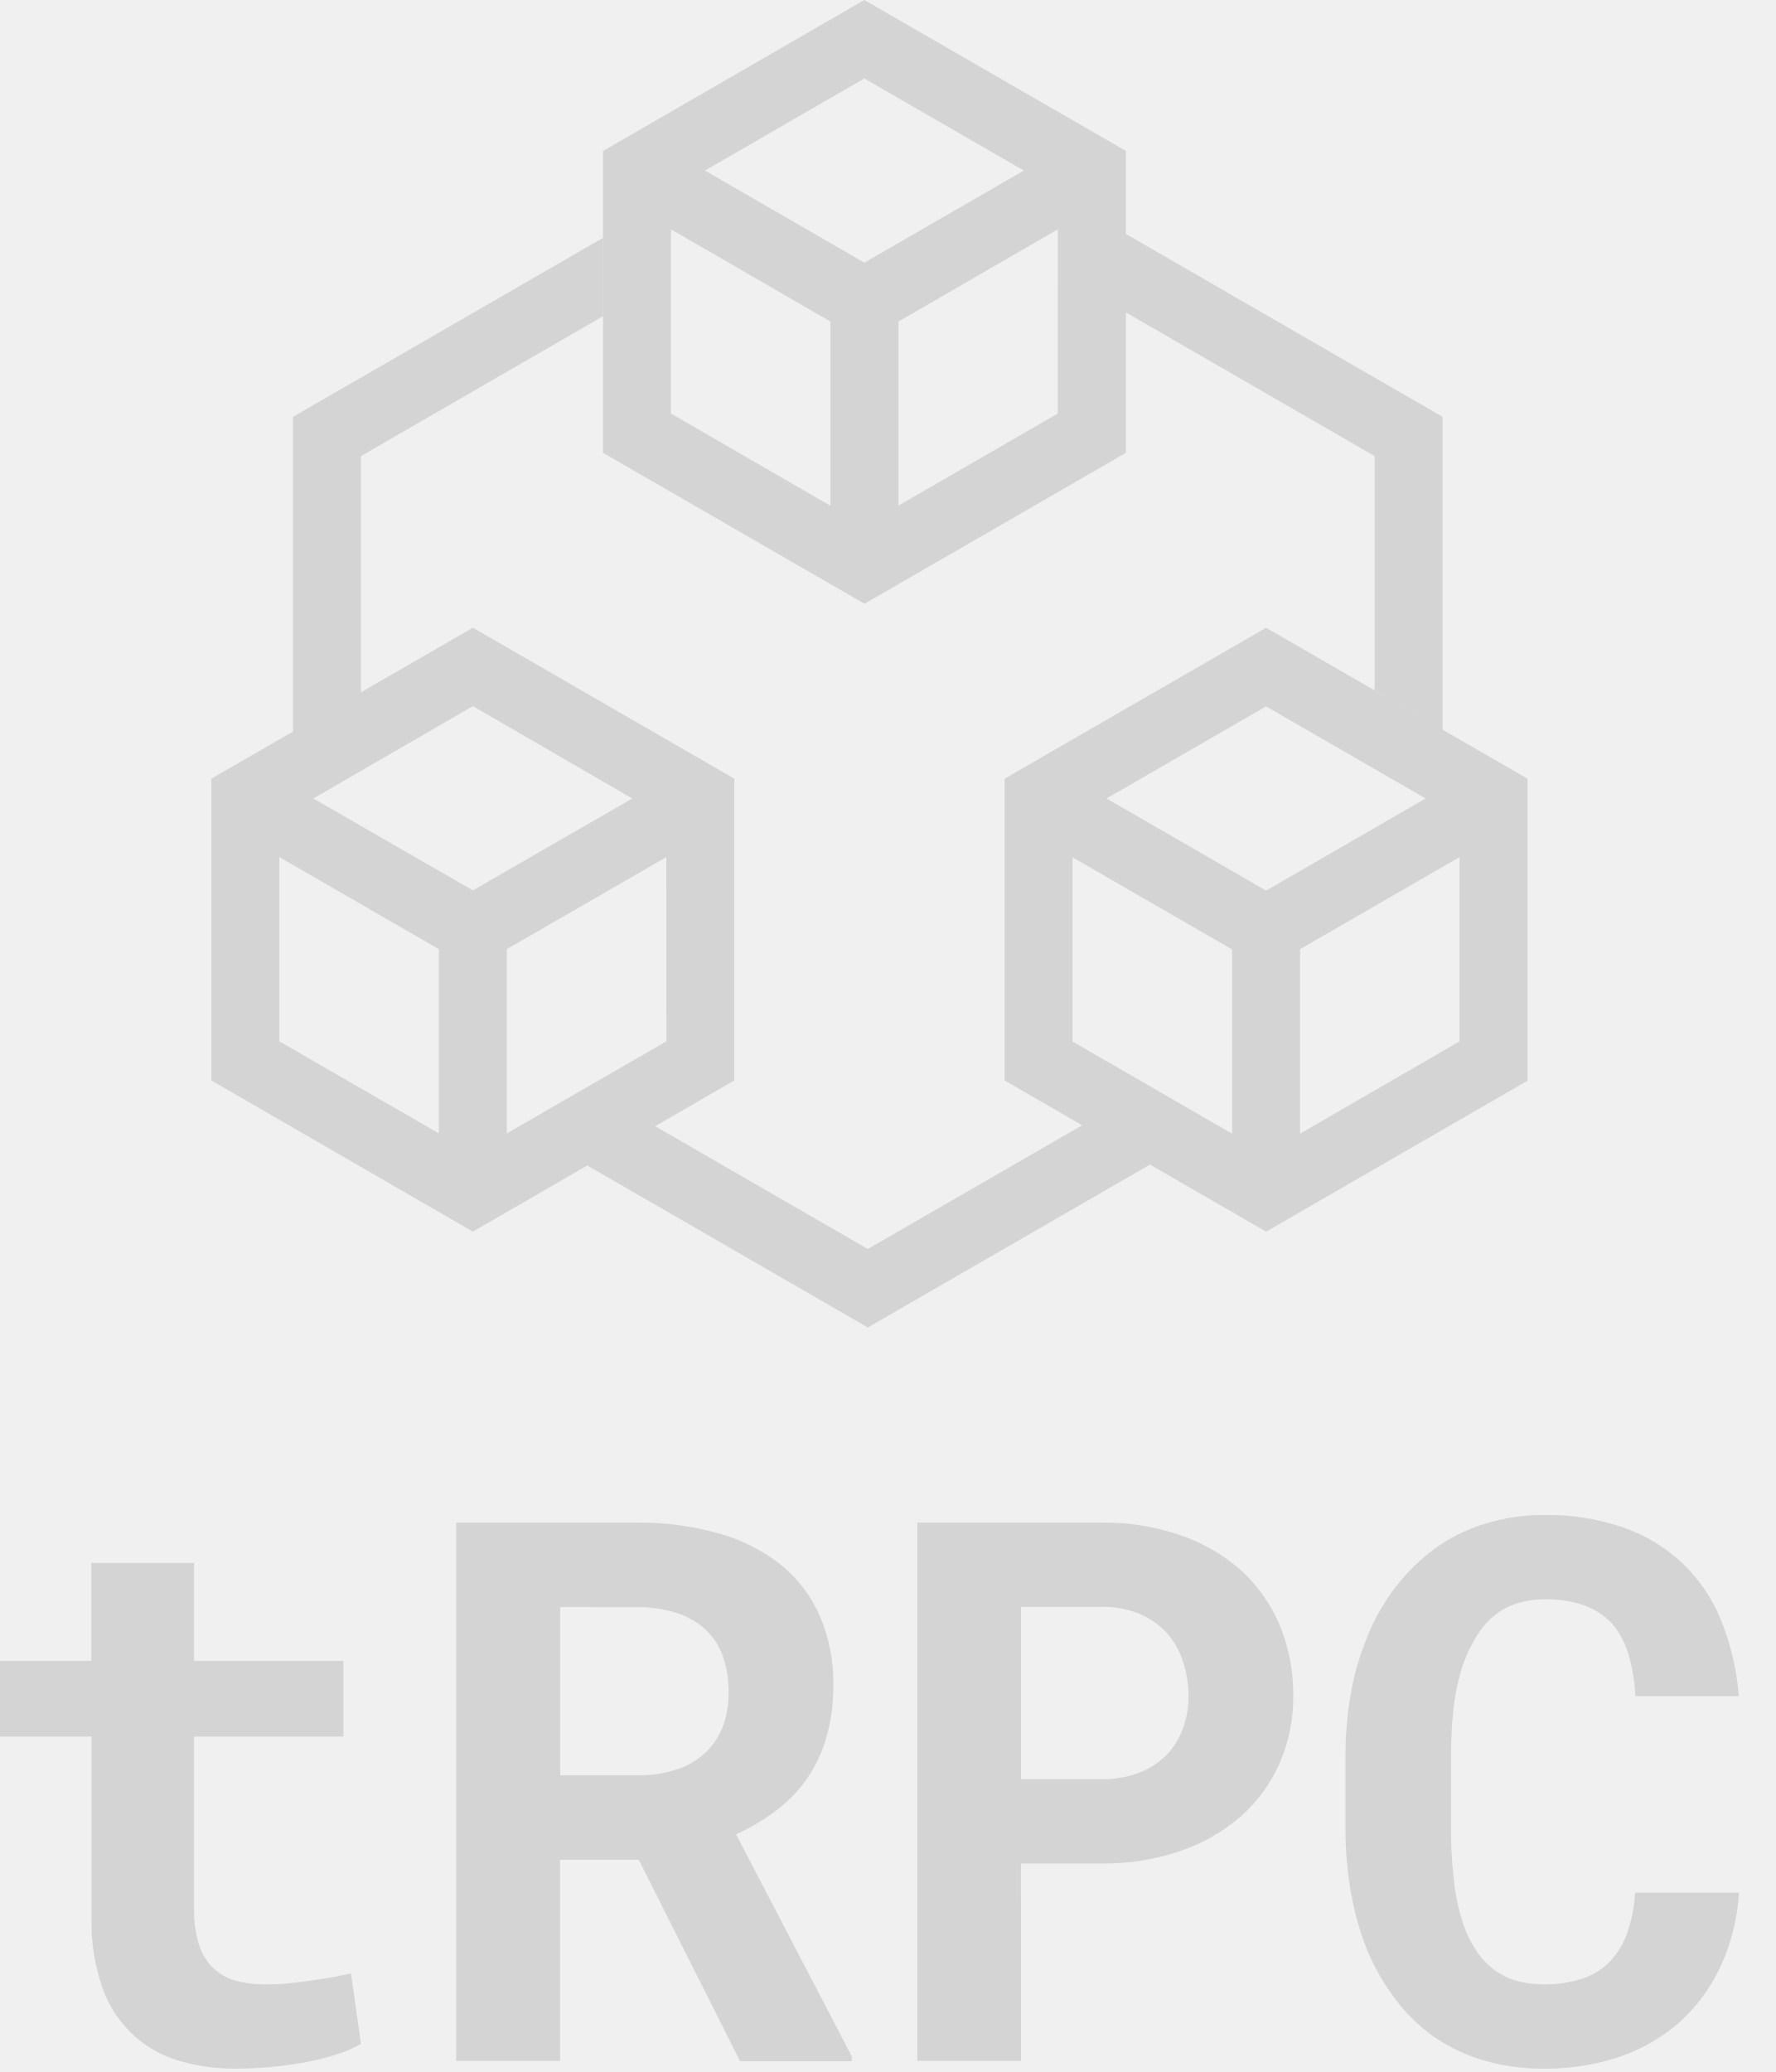
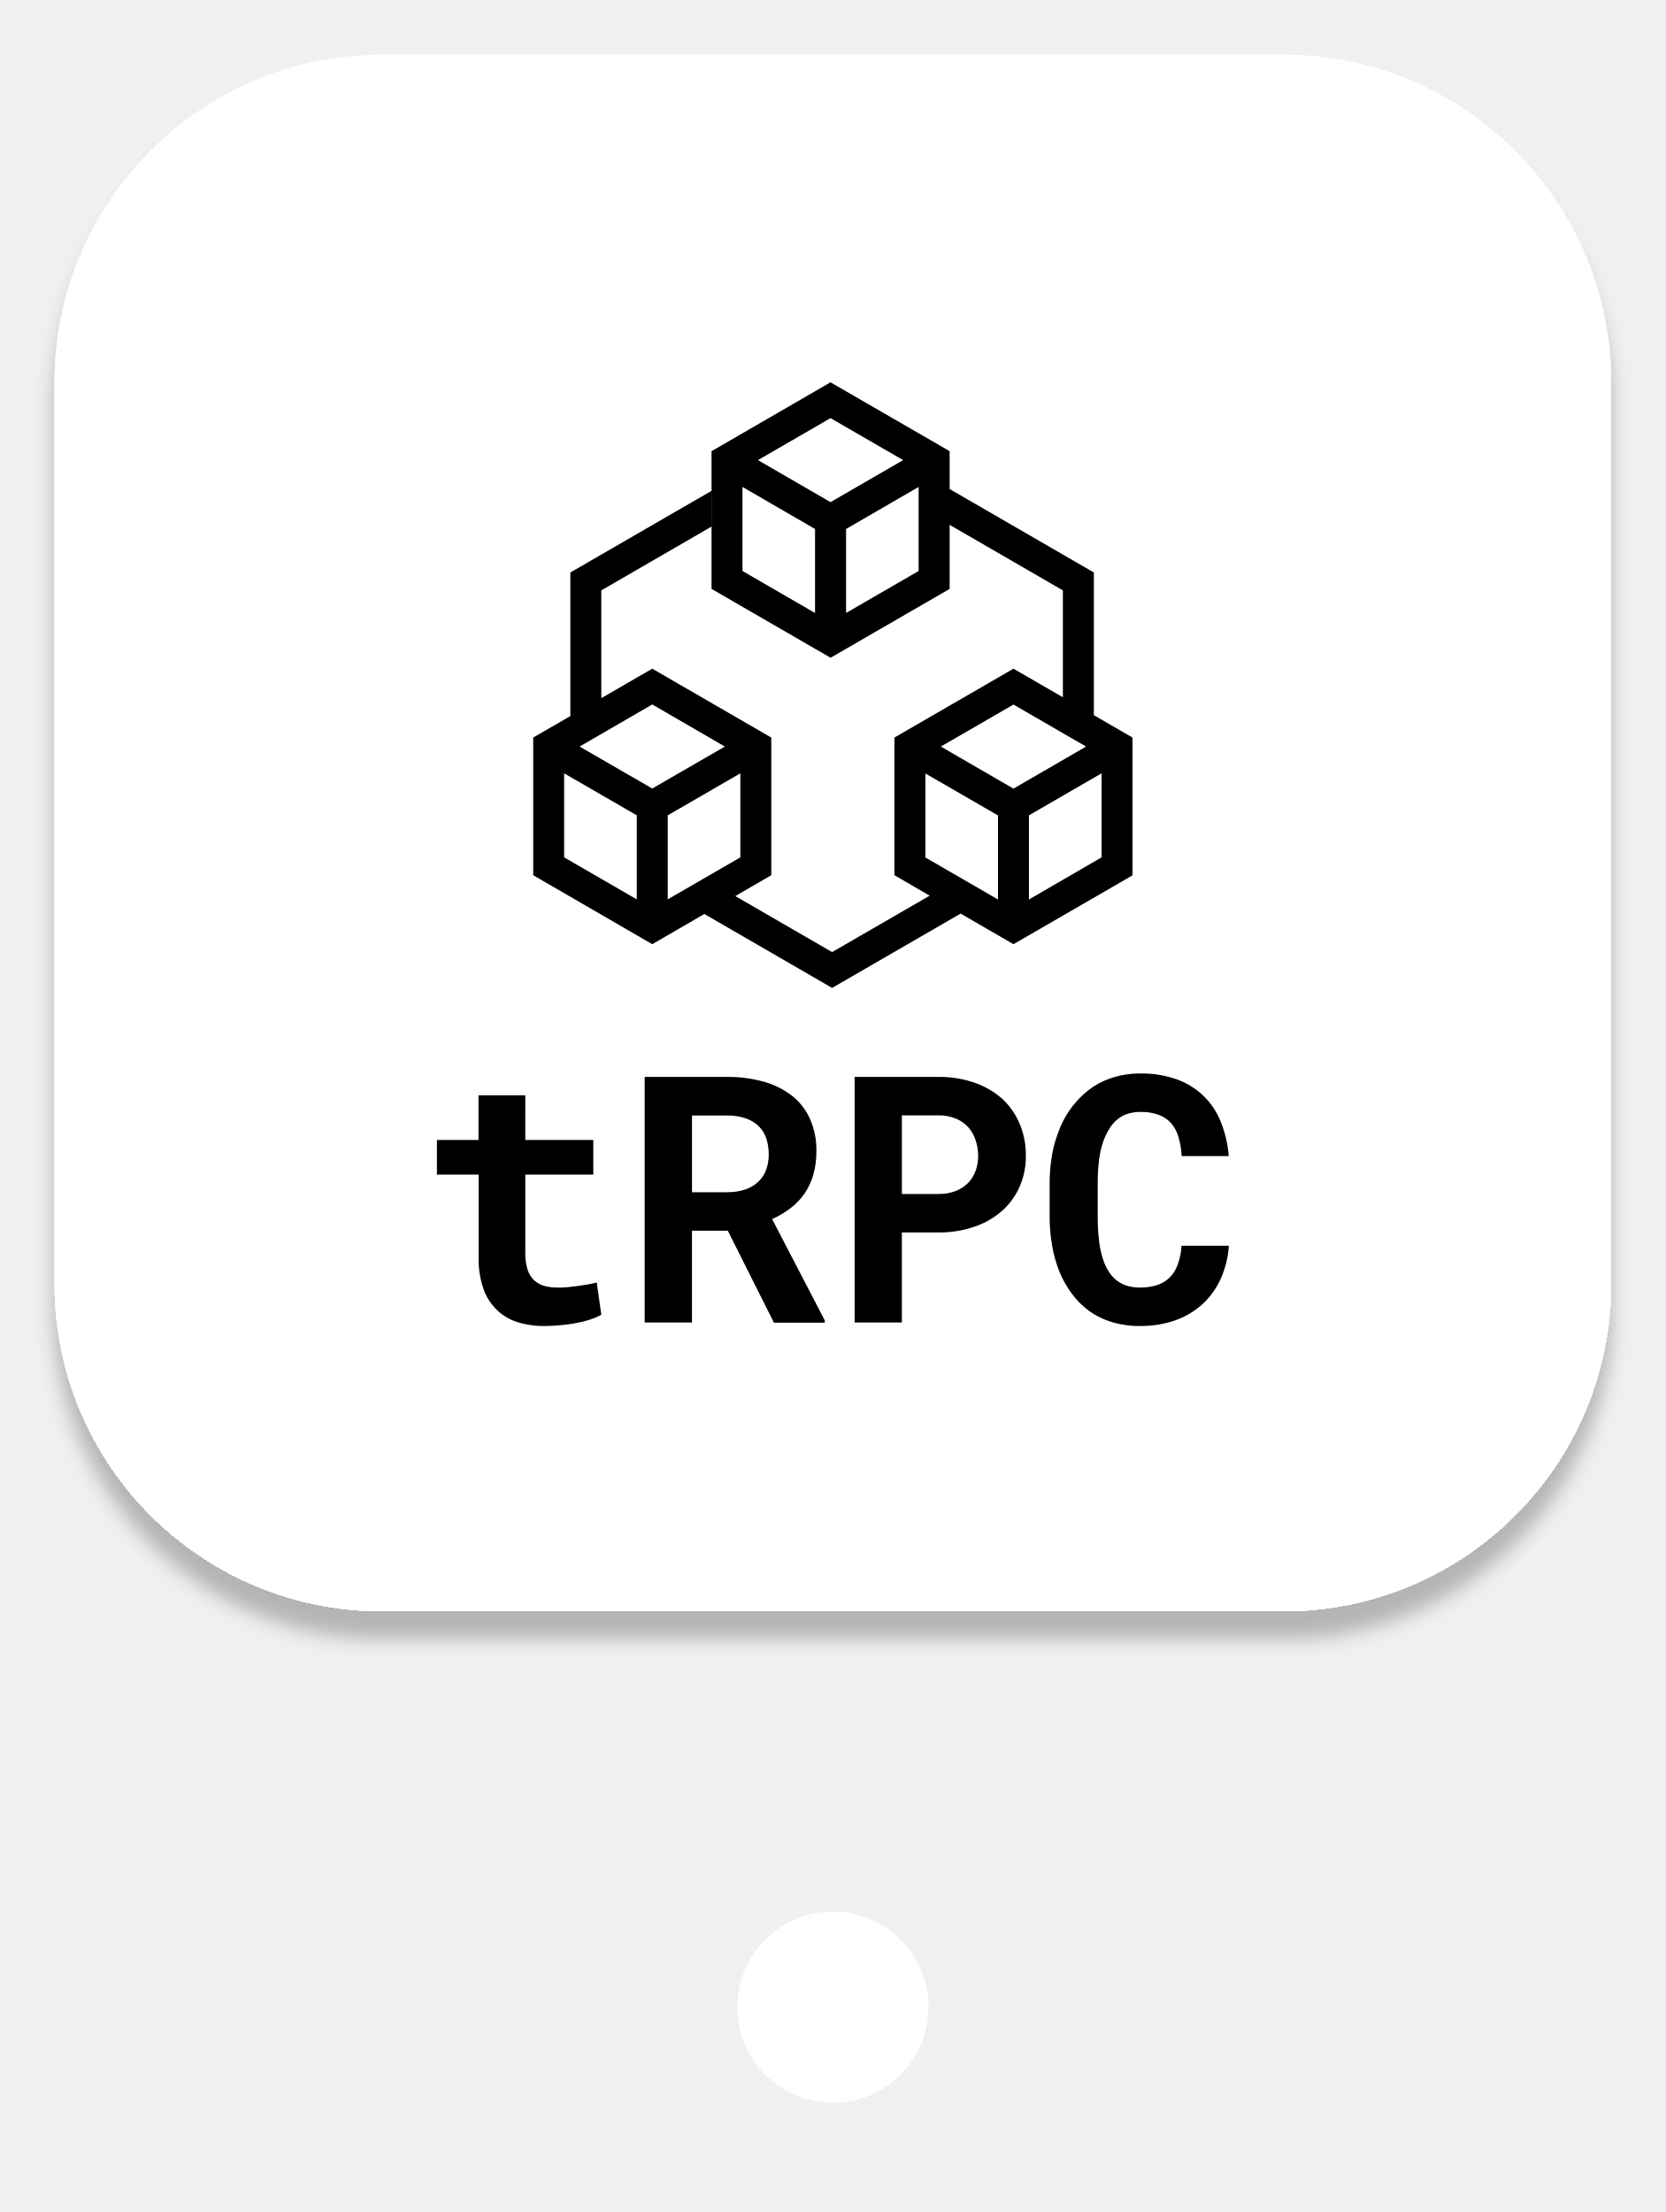
- <svg xmlns="http://www.w3.org/2000/svg" width="30" height="35" viewBox="0 0 30 35" fill="none">
-   <g clip-path="url(#clip0_150_23)">
-     <path d="M3.279 28.055H5.801V29.335H3.279V32.24C3.274 32.448 3.302 32.656 3.363 32.855C3.41 33.003 3.492 33.137 3.603 33.245C3.71 33.346 3.84 33.419 3.982 33.458C4.123 33.496 4.269 33.516 4.415 33.519L4.478 33.519C4.61 33.519 4.746 33.519 4.887 33.501L4.97 33.49L5.132 33.472C5.185 33.466 5.237 33.459 5.289 33.451L5.365 33.438L5.507 33.417C5.553 33.41 5.598 33.403 5.642 33.395L5.747 33.373L5.796 33.363L5.887 33.343L5.929 33.333L6.098 34.525C5.962 34.602 5.817 34.664 5.668 34.709C5.498 34.763 5.325 34.805 5.15 34.837C4.966 34.871 4.775 34.897 4.576 34.916C4.382 34.934 4.187 34.943 3.992 34.943C3.652 34.948 3.313 34.899 2.987 34.799C2.698 34.709 2.433 34.552 2.215 34.34C1.991 34.121 1.822 33.851 1.722 33.554C1.597 33.184 1.538 32.796 1.547 32.406V29.335H0V28.055H1.542V26.401H3.279L3.279 28.055ZM9.461 31.415V34.812H7.706V25.72H10.761C11.223 25.714 11.684 25.774 12.129 25.898C12.509 26.002 12.865 26.18 13.177 26.42C13.465 26.649 13.693 26.944 13.842 27.281C14.005 27.655 14.085 28.059 14.077 28.467C14.081 28.764 14.042 29.059 13.961 29.344C13.822 29.84 13.524 30.276 13.111 30.584C12.902 30.743 12.675 30.877 12.434 30.984L14.389 34.736V34.818H12.502L10.791 31.415H9.461ZM9.463 29.988H10.761C11.005 29.993 11.248 29.954 11.479 29.874C11.672 29.805 11.845 29.69 11.982 29.539C12.09 29.419 12.172 29.279 12.225 29.127C12.276 28.971 12.304 28.809 12.308 28.645L12.308 28.584C12.312 28.365 12.275 28.148 12.199 27.944C12.13 27.765 12.018 27.608 11.872 27.485C11.731 27.371 11.57 27.286 11.397 27.235C11.211 27.181 11.02 27.151 10.827 27.148L9.463 27.147V29.988ZM17.248 34.812H15.496V25.72H18.606C19.062 25.713 19.517 25.786 19.949 25.935C20.326 26.065 20.674 26.268 20.973 26.532C21.252 26.79 21.472 27.105 21.619 27.456C21.765 27.81 21.842 28.189 21.847 28.572V28.648C21.851 29.037 21.773 29.422 21.619 29.779C21.47 30.119 21.25 30.424 20.973 30.671C20.673 30.935 20.323 31.137 19.944 31.265C19.512 31.413 19.058 31.484 18.601 31.478H17.247L17.248 34.812ZM17.248 30.054H18.603C18.825 30.059 19.045 30.02 19.253 29.941C19.427 29.873 19.584 29.769 19.715 29.635C19.835 29.507 19.927 29.355 19.986 29.189C20.047 29.02 20.078 28.841 20.078 28.661C20.079 28.46 20.048 28.26 19.986 28.069C19.929 27.891 19.837 27.727 19.715 27.586C19.586 27.446 19.428 27.336 19.253 27.262C19.046 27.179 18.825 27.138 18.603 27.143H17.248V30.054ZM29.073 33.201C28.912 33.555 28.682 33.874 28.396 34.138C28.101 34.402 27.757 34.605 27.384 34.735C26.994 34.868 26.585 34.939 26.172 34.943L26.084 34.943C25.733 34.947 25.382 34.899 25.045 34.799C24.737 34.707 24.446 34.565 24.184 34.377C23.948 34.203 23.738 33.995 23.563 33.759C23.379 33.512 23.224 33.244 23.104 32.96C22.978 32.65 22.885 32.328 22.827 31.998C22.761 31.632 22.728 31.259 22.729 30.887V29.663C22.729 29.312 22.758 28.962 22.817 28.617C22.866 28.336 22.94 28.061 23.041 27.795L23.079 27.695C23.206 27.362 23.383 27.051 23.605 26.771C23.814 26.507 24.062 26.276 24.341 26.086C24.591 25.924 24.864 25.801 25.15 25.72C25.429 25.64 25.718 25.597 26.008 25.592L26.096 25.592C26.549 25.584 27 25.656 27.428 25.804C27.799 25.932 28.138 26.138 28.422 26.408C28.706 26.678 28.929 27.007 29.074 27.371C29.239 27.78 29.34 28.212 29.374 28.651H27.627C27.616 28.408 27.576 28.167 27.506 27.934C27.45 27.745 27.355 27.571 27.228 27.421C27.099 27.285 26.939 27.182 26.763 27.119C26.549 27.045 26.323 27.01 26.097 27.015C25.968 27.015 25.838 27.03 25.712 27.06C25.598 27.088 25.488 27.132 25.385 27.19C25.21 27.298 25.062 27.445 24.955 27.621C24.829 27.822 24.733 28.04 24.668 28.268C24.611 28.476 24.572 28.688 24.55 28.902C24.524 29.15 24.512 29.399 24.513 29.648V30.884C24.51 31.208 24.53 31.533 24.572 31.855C24.604 32.11 24.665 32.36 24.755 32.601C24.809 32.738 24.88 32.868 24.965 32.989C25.041 33.099 25.136 33.196 25.243 33.276C25.357 33.359 25.485 33.422 25.621 33.459C25.772 33.501 25.928 33.521 26.086 33.519C26.295 33.522 26.503 33.492 26.704 33.432C26.88 33.378 27.04 33.283 27.173 33.157C27.309 33.021 27.414 32.857 27.479 32.676C27.562 32.449 27.61 32.211 27.622 31.97H29.377C29.352 32.395 29.249 32.813 29.073 33.201M21.388 10.604L25.804 13.153V18.256L21.388 20.805L19.427 19.672L14.66 22.424L9.921 19.687L7.988 20.805L3.571 18.251V13.153L7.988 10.603L12.404 13.153V18.251L11.068 19.024L14.66 21.098L18.28 19.008L16.971 18.251V13.153L21.388 10.604ZM18.119 14.482V17.594L20.814 19.15V16.038L18.119 14.482ZM24.656 14.478L21.962 16.033V19.15L24.656 17.59V14.478ZM4.719 14.478V17.59L7.414 19.145V16.033L4.719 14.478ZM11.256 14.478L8.562 16.033V19.145L11.257 17.59L11.256 14.478ZM21.388 11.932L18.693 13.488L21.388 15.044L24.082 13.488L21.388 11.932ZM7.988 11.928L5.293 13.488L7.988 15.04L10.682 13.488L7.988 11.928ZM10.184 4.019V5.343L6.098 7.704V11.694L4.95 12.357V7.041L10.184 4.019ZM14.601 0L19.02 2.55V3.952L24.369 7.041V12.324L23.221 11.661V7.704L19.02 5.278V7.649L14.604 10.199L10.187 7.649V2.55L14.601 0ZM11.335 3.874V6.986L14.027 8.542V5.431L11.335 3.874ZM17.87 3.874L15.178 5.431V8.54L17.869 6.986L17.87 3.874ZM14.601 1.326L11.909 2.881L14.601 4.437L17.296 2.881L14.601 1.326Z" fill="#D4D4D4" />
+ <svg xmlns="http://www.w3.org/2000/svg" width="61" height="81" viewBox="0 0 61 81" fill="none">
+   <circle cx="30.5" cy="73.5" r="3.5" fill="white" />
+   <g filter="url(#filter0_d_163_105)">
+     <rect x="2" y="2" width="57" height="57" rx="12" fill="white" />
+     <g clip-path="url(#clip0_163_105)">
+       <path d="M19.236 41.745H21.727V43.011H19.237V45.883C19.232 46.089 19.26 46.295 19.32 46.492C19.366 46.638 19.447 46.771 19.557 46.878C19.662 46.977 19.791 47.049 19.93 47.088C20.07 47.125 20.214 47.145 20.359 47.148L20.421 47.149C20.551 47.149 20.686 47.149 20.824 47.13L20.907 47.12L21.066 47.102C21.119 47.096 21.17 47.089 21.221 47.081L21.296 47.069L21.436 47.048C21.482 47.041 21.526 47.034 21.569 47.025L21.673 47.004L21.722 46.994L21.811 46.974L21.853 46.964L22.02 48.143C21.885 48.219 21.743 48.28 21.595 48.325C21.427 48.378 21.257 48.42 21.084 48.451C20.902 48.485 20.714 48.511 20.517 48.529C20.325 48.547 20.133 48.556 19.941 48.556C19.605 48.561 19.27 48.513 18.949 48.414C18.663 48.325 18.402 48.17 18.187 47.96C17.966 47.743 17.799 47.477 17.7 47.183C17.577 46.817 17.518 46.433 17.527 46.048V43.011H16V41.745H17.523V40.109H19.237L19.236 41.745ZM25.34 45.067V48.427H23.608V39.435H26.623C27.079 39.429 27.534 39.489 27.973 39.611C28.348 39.715 28.7 39.89 29.008 40.128C29.292 40.354 29.517 40.646 29.664 40.979C29.826 41.349 29.905 41.749 29.896 42.152C29.9 42.446 29.862 42.737 29.782 43.02C29.645 43.51 29.35 43.941 28.943 44.246C28.736 44.403 28.512 44.535 28.275 44.641L30.204 48.352V48.433H28.341L26.653 45.067H25.34ZM25.341 43.657H26.623C26.864 43.661 27.104 43.623 27.331 43.543C27.522 43.475 27.692 43.362 27.829 43.212C27.935 43.094 28.016 42.956 28.068 42.805C28.119 42.651 28.146 42.49 28.15 42.328L28.15 42.267C28.154 42.052 28.118 41.837 28.043 41.635C27.975 41.458 27.864 41.302 27.72 41.181C27.581 41.068 27.422 40.984 27.251 40.934C27.068 40.88 26.878 40.851 26.688 40.847L25.341 40.847V43.657ZM33.027 48.427H31.297V39.435H34.367C34.818 39.429 35.266 39.501 35.693 39.648C36.065 39.777 36.408 39.977 36.704 40.238C36.979 40.494 37.196 40.806 37.341 41.152C37.486 41.502 37.562 41.877 37.567 42.256V42.331C37.571 42.716 37.494 43.097 37.341 43.45C37.195 43.786 36.977 44.087 36.704 44.332C36.407 44.593 36.062 44.793 35.688 44.919C35.262 45.065 34.813 45.136 34.363 45.13H33.026L33.027 48.427ZM33.027 43.722H34.364C34.583 43.726 34.801 43.688 35.006 43.61C35.177 43.542 35.333 43.439 35.462 43.308C35.58 43.18 35.671 43.03 35.73 42.866C35.79 42.699 35.82 42.522 35.82 42.344C35.822 42.145 35.791 41.947 35.73 41.758C35.673 41.583 35.582 41.42 35.462 41.281C35.334 41.143 35.179 41.034 35.006 40.961C34.802 40.878 34.584 40.838 34.364 40.843H33.027V43.722ZM44.7 46.834C44.541 47.184 44.314 47.499 44.031 47.76C43.74 48.021 43.401 48.222 43.032 48.351C42.647 48.483 42.244 48.552 41.837 48.556L41.749 48.556C41.402 48.56 41.057 48.513 40.724 48.414C40.419 48.324 40.132 48.182 39.874 47.997C39.64 47.825 39.434 47.619 39.261 47.386C39.079 47.141 38.926 46.876 38.807 46.595C38.683 46.289 38.592 45.97 38.534 45.645C38.469 45.282 38.436 44.914 38.438 44.545V43.334C38.437 42.988 38.466 42.642 38.524 42.3C38.572 42.023 38.646 41.751 38.745 41.487L38.783 41.389C38.908 41.06 39.083 40.752 39.302 40.475C39.509 40.214 39.754 39.985 40.028 39.797C40.275 39.637 40.544 39.515 40.827 39.435C41.103 39.356 41.388 39.314 41.675 39.309L41.761 39.309C42.208 39.301 42.654 39.372 43.077 39.519C43.443 39.645 43.777 39.849 44.058 40.116C44.338 40.383 44.558 40.708 44.701 41.068C44.864 41.473 44.964 41.9 44.997 42.334H43.272C43.262 42.093 43.222 41.855 43.153 41.625C43.097 41.439 43.004 41.266 42.878 41.118C42.751 40.984 42.594 40.881 42.419 40.819C42.208 40.746 41.985 40.712 41.762 40.717C41.634 40.716 41.507 40.731 41.383 40.761C41.269 40.788 41.161 40.832 41.059 40.89C40.886 40.996 40.741 41.142 40.635 41.315C40.511 41.514 40.415 41.73 40.351 41.955C40.295 42.161 40.257 42.37 40.235 42.582C40.209 42.828 40.197 43.074 40.198 43.32V44.542C40.196 44.863 40.215 45.184 40.256 45.503C40.288 45.755 40.349 46.002 40.438 46.241C40.491 46.376 40.56 46.505 40.644 46.624C40.72 46.733 40.813 46.828 40.919 46.907C41.031 46.99 41.157 47.052 41.292 47.089C41.441 47.13 41.596 47.151 41.751 47.149C41.958 47.151 42.163 47.122 42.361 47.062C42.535 47.009 42.693 46.915 42.824 46.79C42.959 46.656 43.062 46.493 43.126 46.314C43.208 46.09 43.256 45.855 43.268 45.616H45C44.975 46.037 44.873 46.45 44.7 46.834M37.113 24.486L41.473 27.008V32.054L37.113 34.575L35.178 33.454L30.472 36.176L25.794 33.469L23.885 34.575L19.526 32.049V27.008L23.885 24.486L28.245 27.008V32.049L26.926 32.813L30.472 34.864L34.045 32.798L32.754 32.049V27.008L37.113 24.486ZM33.887 28.322V31.399L36.547 32.938V29.86L33.887 28.322ZM40.34 28.318L37.68 29.856V32.938L40.34 31.395V28.318ZM20.659 28.318V31.395L23.319 32.934V29.856L20.659 28.318ZM27.112 28.318L24.452 29.856V32.933L27.112 31.395L27.112 28.318ZM37.113 25.8L34.453 27.338L37.113 28.878L39.773 27.338L37.113 25.8ZM23.885 25.796L21.225 27.338L23.885 28.874L26.545 27.338L23.885 25.796ZM26.054 17.975V19.284L22.02 21.619V25.565L20.887 26.22V20.963L26.054 17.975ZM30.414 14L34.776 16.521V17.908L40.057 20.963V26.188L38.923 25.532V21.619L34.776 19.219V21.565L30.416 24.086L26.057 21.565V16.521L30.414 14ZM27.19 17.831V20.909L29.847 22.447V19.371L27.19 17.831ZM33.64 17.831L30.983 19.371V22.446L33.64 20.909L33.64 17.831ZM30.414 15.311L27.756 16.849L30.414 18.387L33.074 16.849L30.414 15.311Z" fill="black" />
+     </g>
  </g>
  <defs>
-     <clipPath id="clip0_150_23">
-       <rect width="29.377" height="35" fill="white" />
+     <filter id="filter0_d_163_105" x="1.3" y="2" width="58.4" height="58.7" filterUnits="userSpaceOnUse" color-interpolation-filters="sRGB">
+       <feFlood flood-opacity="0" result="BackgroundImageFix" />
+       <feColorMatrix in="SourceAlpha" type="matrix" values="0 0 0 0 0 0 0 0 0 0 0 0 0 0 0 0 0 0 127 0" result="hardAlpha" />
+       <feOffset dy="1" />
+       <feGaussianBlur stdDeviation="0.35" />
+       <feComposite in2="hardAlpha" operator="out" />
+       <feColorMatrix type="matrix" values="0 0 0 0 0 0 0 0 0 0 0 0 0 0 0 0 0 0 0.25 0" />
+       <feBlend mode="normal" in2="BackgroundImageFix" result="effect1_dropShadow_163_105" />
+       <feBlend mode="normal" in="SourceGraphic" in2="effect1_dropShadow_163_105" result="shape" />
+     </filter>
+     <clipPath id="clip0_163_105">
+       <rect width="29" height="34.613" fill="white" transform="translate(16 14)" />
    </clipPath>
  </defs>
</svg>
